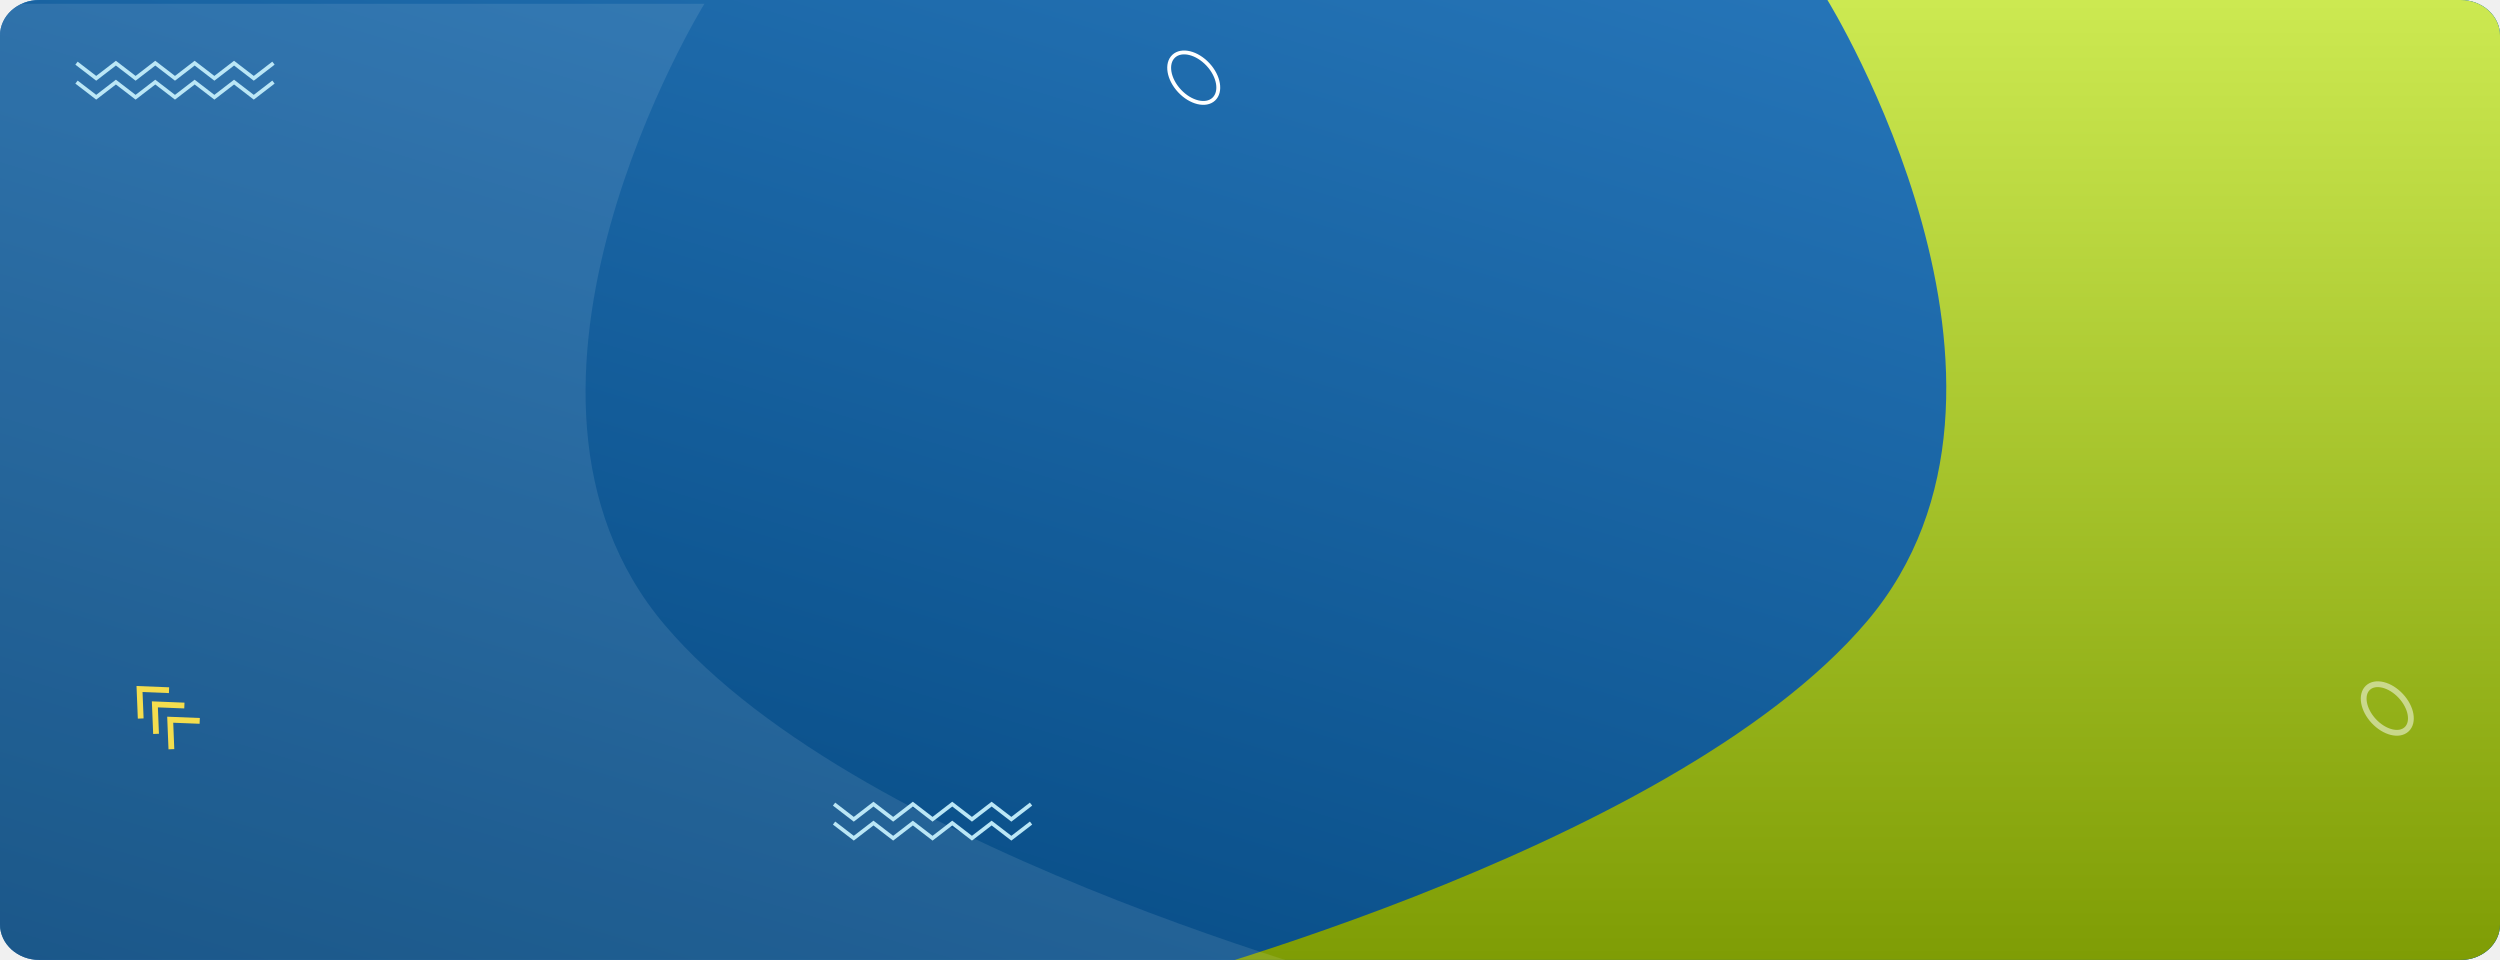
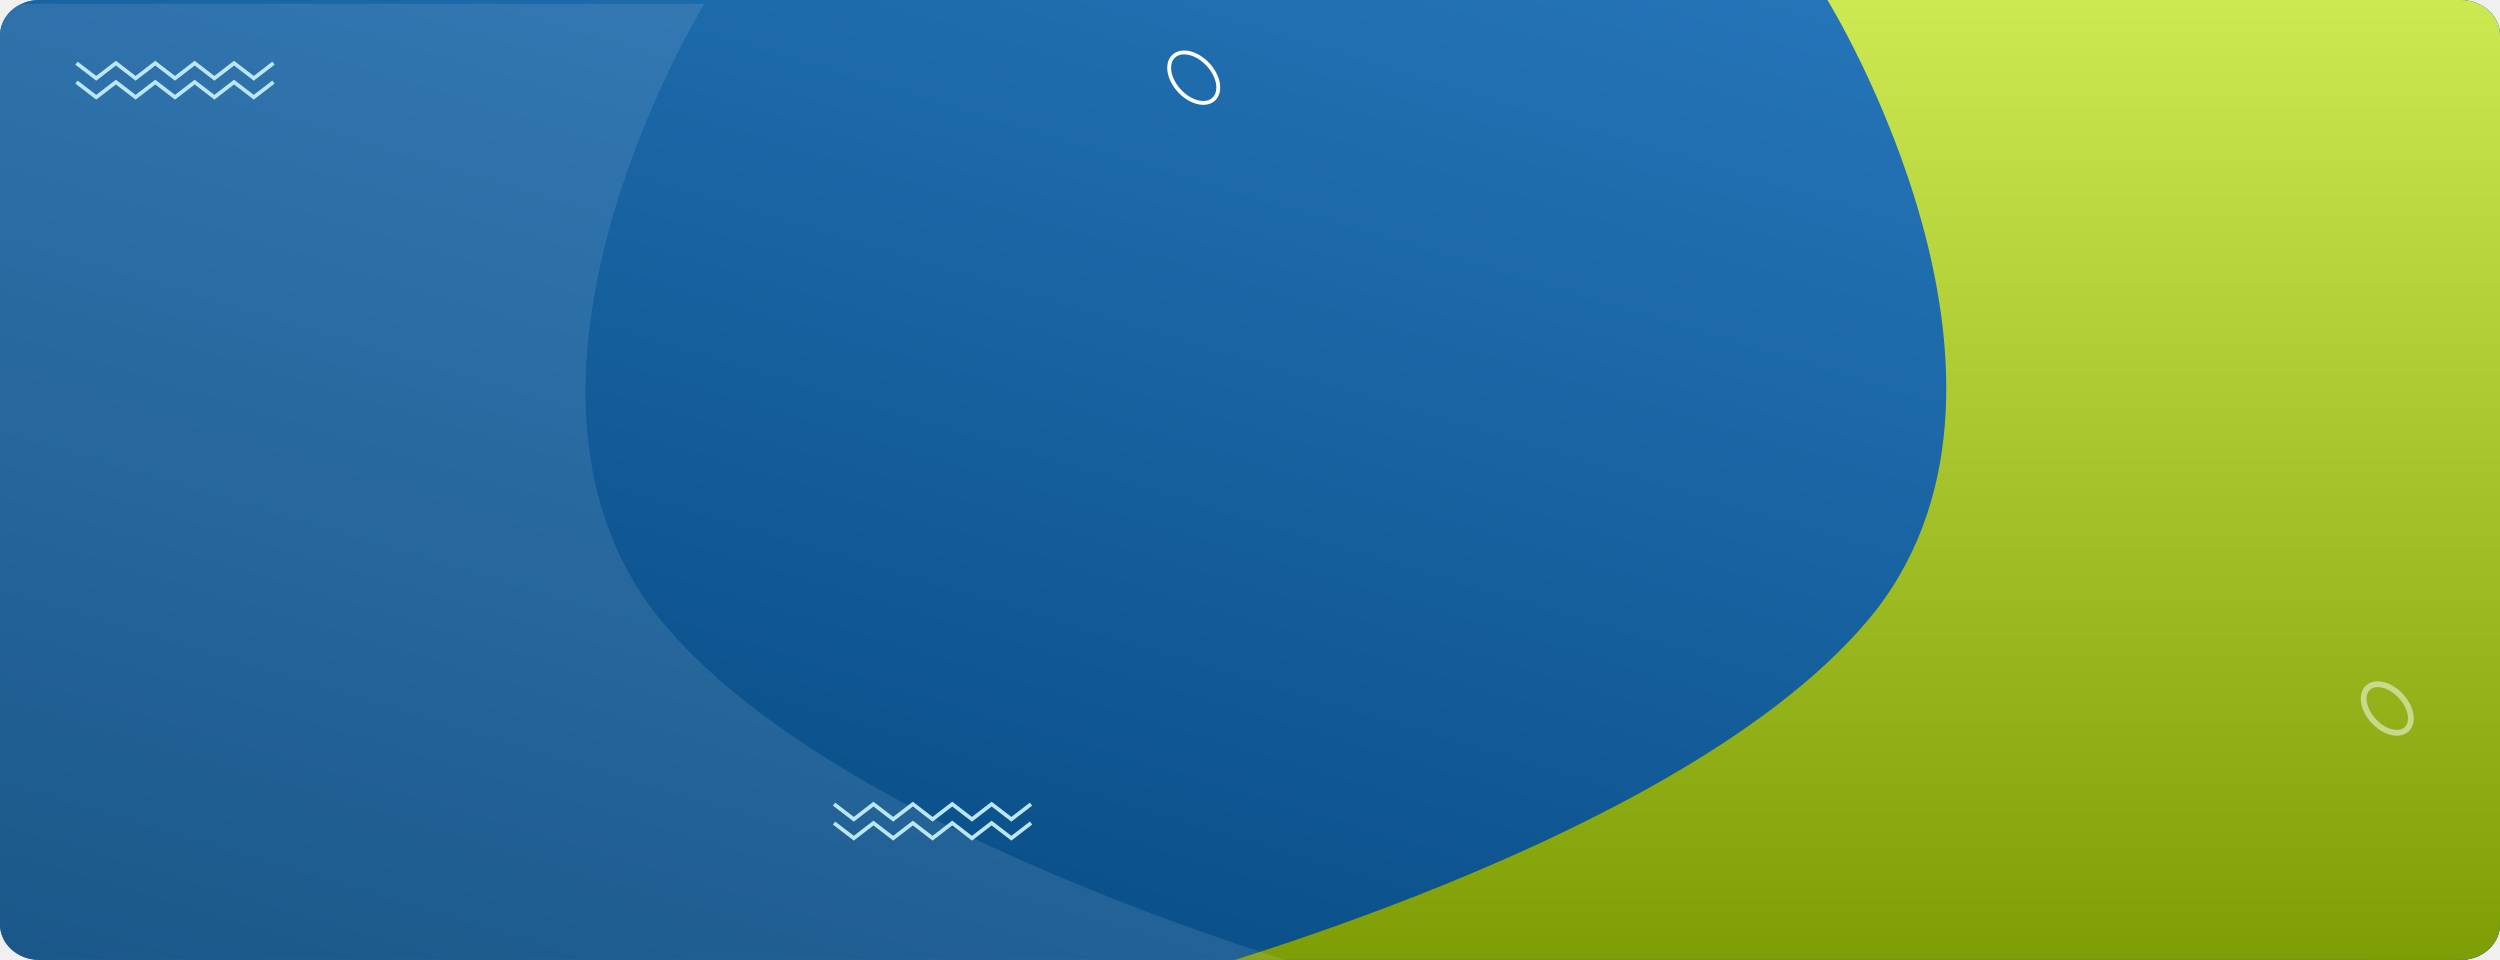
<svg xmlns="http://www.w3.org/2000/svg" width="1294.672" height="497.11" viewBox="0 0 1294.672 497.11">
  <defs>
    <clipPath id="clip-path">
      <path id="Rectangle_652" data-name="Rectangle 652" d="M1274.283,0H20.388C9.128,0,0,8.243,0,18.411V478.7c0,10.168,9.128,18.411,20.388,18.411H1274.283c11.26,0,20.389-8.243,20.389-18.411V18.411C1294.672,8.243,1285.543,0,1274.283,0Z" transform="translate(-0.001)" fill="#387db8" style="mix-blend-mode: multiply;isolation: isolate" />
    </clipPath>
    <clipPath id="clip-path-2">
      <rect id="Rectángulo_33767" data-name="Rectángulo 33767" width="1329" height="716.333" fill="#387db8" />
    </clipPath>
    <clipPath id="clip-path-3">
      <rect id="Rectángulo_33766" data-name="Rectángulo 33766" width="1320.049" height="548.743" fill="#387db8" />
    </clipPath>
    <linearGradient id="linear-gradient" x1="0.725" y1="0.055" x2="0.025" y2="1.015" gradientUnits="objectBoundingBox">
      <stop offset="0" stop-color="#2574b7" />
      <stop offset="1" stop-color="#01447b" />
    </linearGradient>
    <linearGradient id="linear-gradient-2" x1="0.5" x2="0.5" y2="1" gradientUnits="objectBoundingBox">
      <stop offset="0" stop-color="#cce951" />
      <stop offset="1" stop-color="#7c9a02" />
    </linearGradient>
  </defs>
-   <g id="Grupo_80119" data-name="Grupo 80119" transform="translate(0.001 -4.862)">
+   <g id="Grupo_80618" data-name="Grupo 80618" transform="translate(0.001 -4.862)">
    <g id="Enmascarar_grupo_51" data-name="Enmascarar grupo 51" transform="translate(0 4.862)" clip-path="url(#clip-path)">
      <g id="Grupo_80114" data-name="Grupo 80114" transform="translate(-21.579 -175.101)">
        <g id="Grupo_80113" data-name="Grupo 80113" clip-path="url(#clip-path-2)">
          <g id="Grupo_80112" data-name="Grupo 80112" transform="translate(8.952 157.711)">
            <g id="Grupo_80111" data-name="Grupo 80111" clip-path="url(#clip-path-3)">
              <path id="Trazado_113525" data-name="Trazado 113525" d="M0,1161.7H1411.139V0H0Z" transform="matrix(-0.85, -0.527, 0.527, -0.85, 953.889, 1139.739)" fill="#387db8" />
            </g>
          </g>
        </g>
      </g>
      <g id="Grupo_80116" data-name="Grupo 80116" transform="translate(-3.925 -23.539)">
        <g id="Grupo_80115" data-name="Grupo 80115" transform="translate(0 0)">
          <path id="Trazado_113526" data-name="Trazado 113526" d="M0,0H1319.006V539.447H0Z" fill="url(#linear-gradient)" />
        </g>
      </g>
      <path id="Trazado_113527" data-name="Trazado 113527" d="M603.333,515.907s288.954-72.58,392-194.2S974.8,0,974.8,0H1343.52V497.272Z" transform="translate(-28.438 0)" fill="url(#linear-gradient-2)" />
      <path id="Trazado_113528" data-name="Trazado 113528" d="M1343.52,515.907s-288.954-72.58-392-194.2S972.057,0,972.057,0H603.333V497.272Z" transform="translate(-607.257 1.962)" fill="#fff" opacity="0.1" />
    </g>
    <g id="Elipse_4712" data-name="Elipse 4712" transform="translate(1233.332 352.381) rotate(47)" fill="none" stroke="#fff" stroke-width="3" opacity="0.5">
      <ellipse cx="16.208" cy="11.059" rx="16.208" ry="11.059" stroke="none" />
      <ellipse cx="16.208" cy="11.059" rx="14.708" ry="9.559" fill="none" />
    </g>
    <g id="Grupo_80117" data-name="Grupo 80117" transform="translate(431.343 420.052)">
      <path id="Trazado_100685" data-name="Trazado 100685" d="M82.189,0,71.99,7.846,61.787,0l-10.2,7.846L41.391,0,31.2,7.846,21,0,10.8,7.846,1.2.461,0,2.015l10.8,8.306L21,2.475l10.2,7.846,10.2-7.846,10.2,7.846,10.2-7.846,10.2,7.846,10.2-7.846L92.4,10.321l10.8-8.306L102,.46,92.4,7.847Z" transform="translate(-0.001 0)" fill="#bbe7f6" />
      <path id="Trazado_100686" data-name="Trazado 100686" d="M71.99,17.846,61.788,10l-10.2,7.846L41.391,10,31.2,17.846,21,10,10.8,17.846,1.2,10.461,0,12.015l10.8,8.306L21,12.474l10.2,7.847,10.2-7.847,10.2,7.847,10.2-7.847,10.2,7.847,10.2-7.847L92.4,20.321l10.8-8.306-1.195-1.556L92.4,17.847,82.19,10Z" transform="translate(-0.001 -0.192)" fill="#bbe7f6" />
    </g>
-     <g id="Grupo_80118" data-name="Grupo 80118" transform="translate(70.692 360.121)">
-       <path id="Trazado_100689" data-name="Trazado 100689" d="M19.875,238.564l-.546-13.66,13.661.546.119-2.993-16.9-.676.676,16.9Z" transform="translate(-16.206 -221.782)" fill="#f4dd4e" />
-       <path id="Trazado_100690" data-name="Trazado 100690" d="M11.772,246.666l-.546-13.659,13.661.546.119-2.994-16.9-.676.676,16.9Z" transform="translate(-0.157 -221.937)" fill="#f4dd4e" />
-       <path id="Trazado_100691" data-name="Trazado 100691" d="M16.9,238.661l-.121,2.994L3.124,241.11l.546,13.659-2.994.12L0,237.985Z" transform="translate(15.893 -222.093)" fill="#f4dd4e" />
-     </g>
    <g id="Elipse_4065" data-name="Elipse 4065" transform="translate(615.227 25.691) rotate(47)" fill="none" stroke="#fff" stroke-width="2">
      <ellipse cx="16.208" cy="11.059" rx="16.208" ry="11.059" stroke="none" />
      <ellipse cx="16.208" cy="11.059" rx="15.208" ry="10.059" fill="none" />
    </g>
    <g id="Grupo_56508" data-name="Grupo 56508" transform="translate(39.018 36.33)">
      <path id="Trazado_100687" data-name="Trazado 100687" d="M82.189,0,71.99,7.846,61.787,0l-10.2,7.846L41.391,0,31.2,7.846,21,0,10.8,7.846,1.2.461,0,2.015l10.8,8.306L21,2.475l10.2,7.846,10.2-7.846,10.2,7.846,10.2-7.846,10.2,7.846,10.2-7.846L92.4,10.321l10.8-8.306L102,.46,92.4,7.847Z" transform="translate(-0.001 0)" fill="#bbe7f6" />
      <path id="Trazado_100688" data-name="Trazado 100688" d="M71.99,17.846,61.788,10l-10.2,7.846L41.391,10,31.2,17.846,21,10,10.8,17.846,1.2,10.461,0,12.015l10.8,8.306L21,12.474l10.2,7.847,10.2-7.847,10.2,7.847,10.2-7.847,10.2,7.847,10.2-7.847L92.4,20.321l10.8-8.306-1.195-1.556L92.4,17.847,82.19,10Z" transform="translate(-0.001 -0.192)" fill="#bbe7f6" />
    </g>
  </g>
</svg>
